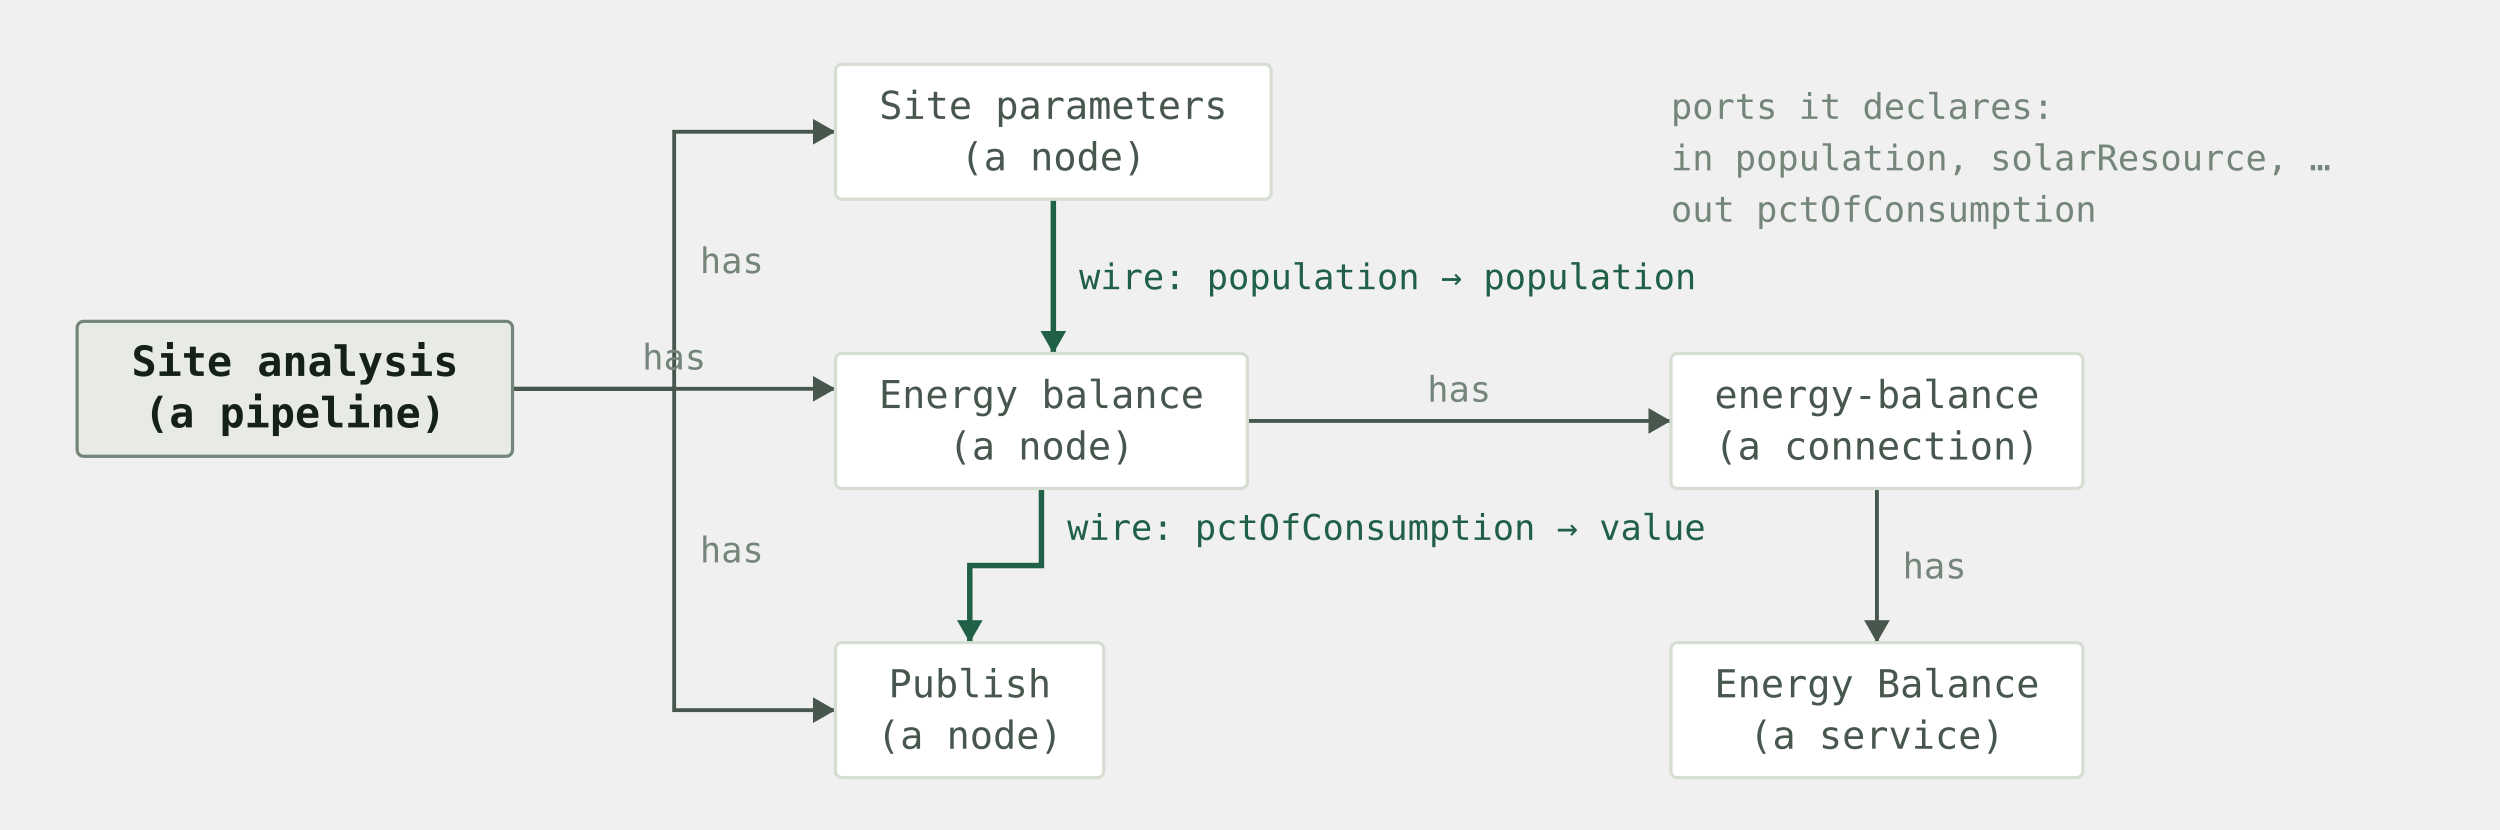
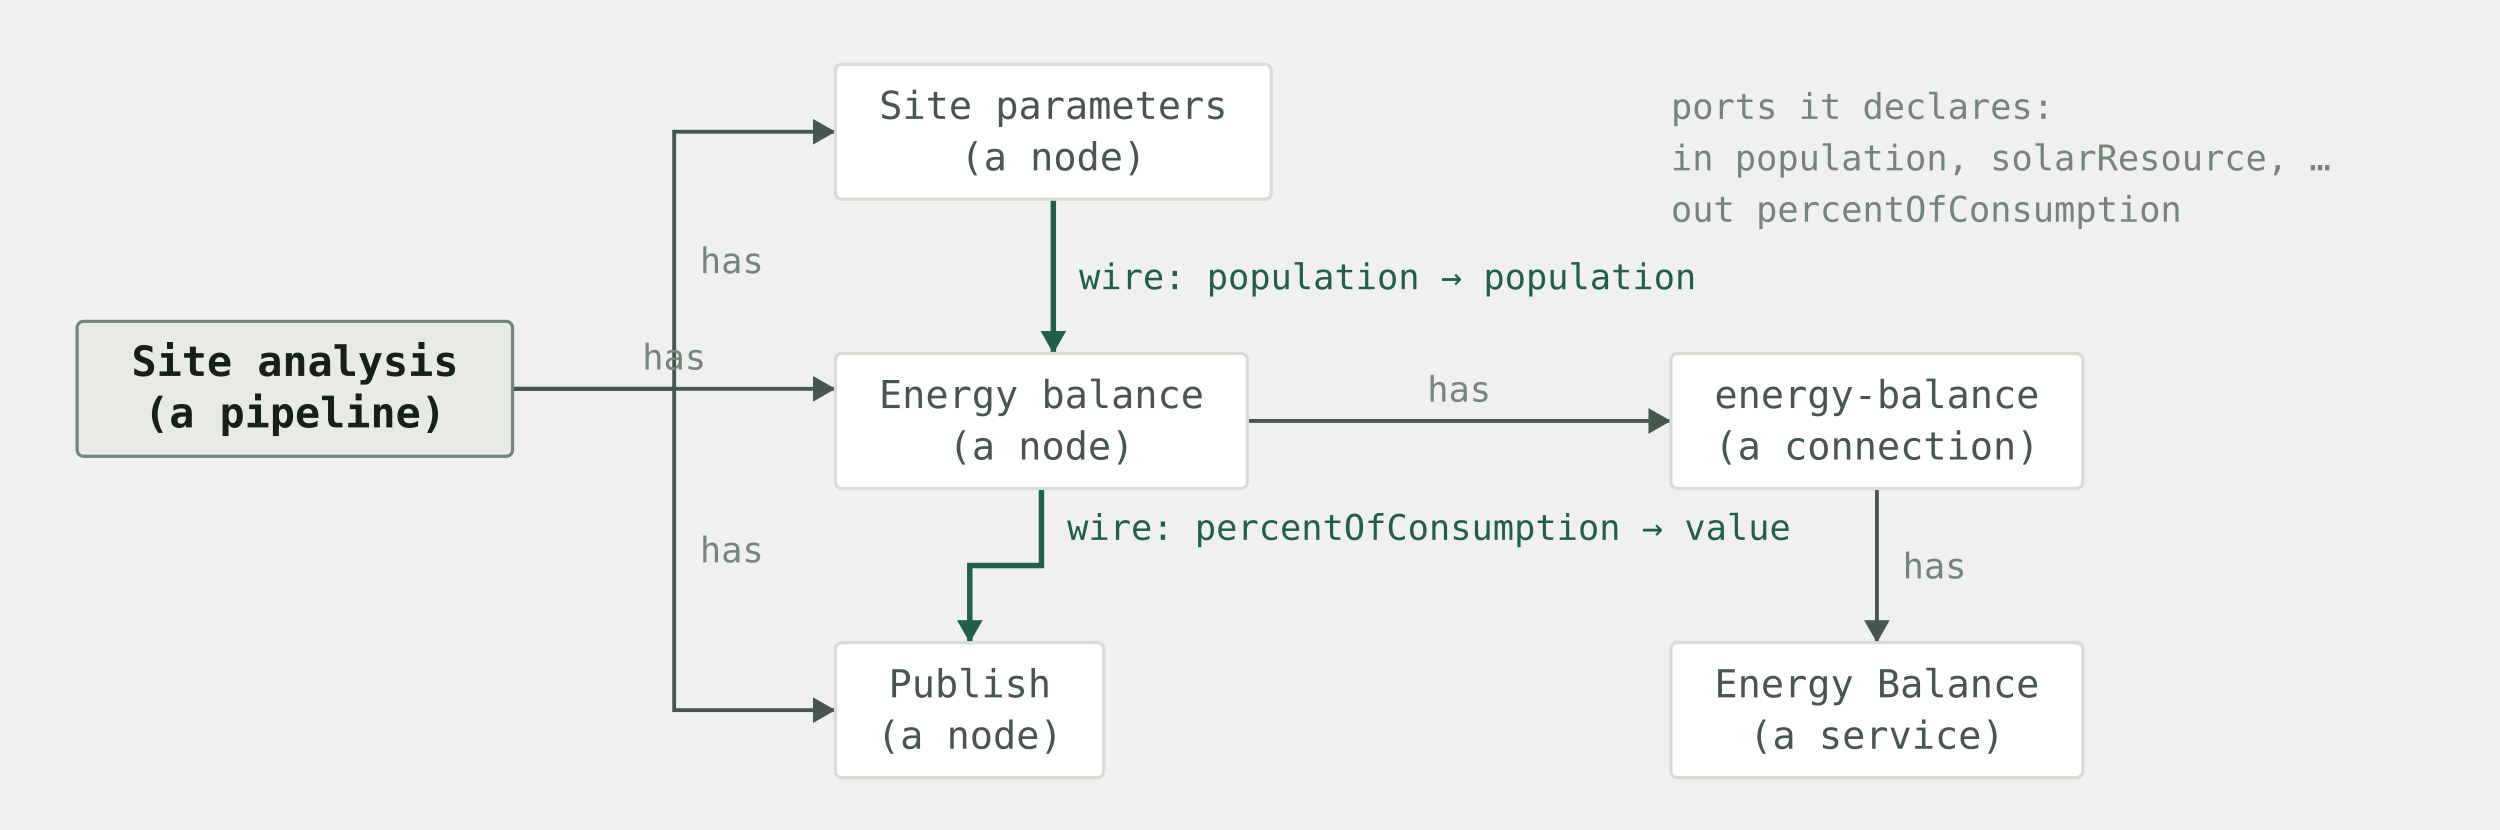
<svg xmlns="http://www.w3.org/2000/svg" viewBox="0 0 778 258" width="778" height="258" font-family="ui-monospace, 'SF Mono', Menlo, Consolas, monospace" role="img" aria-label="A pipeline is Things and relationships: nodes bound to services, joined by typed wires.">
  <style>
@media (prefers-color-scheme: dark) {
  [fill="#16201a"] { fill: #e6edf3; }
  [fill="#47574d"] { fill: #b9c4bd; } [stroke="#47574d"] { stroke: #b9c4bd; }
  [fill="#74857a"] { fill: #8fa097; } [stroke="#74857a"] { stroke: #8fa097; }
  [fill="#1f6047"] { fill: #6cc9a0; } [stroke="#1f6047"] { stroke: #6cc9a0; }
  [fill="#46497e"] { fill: #a3a5e6; } [stroke="#46497e"] { stroke: #a3a5e6; }
  [fill="#9a3a20"] { fill: #e8825f; } [stroke="#9a3a20"] { stroke: #e8825f; }
  [stroke="#d6ddd2"] { stroke: #3b463f; }
  [fill="#ffffff"] { fill: #161b22; }
  [fill="#f5f7f3"] { fill: #11161c; }
  [fill="#e7ebe3"] { fill: #252c27; }
  [fill="#dbeade"] { fill: #1b3126; }
  [fill="#e3e4f2"] { fill: #26273d; }
}
</style>
  <path d="M 159.5,121.0 L 209.8,121.0 L 209.8,41.0 L 260.0,41.0" fill="none" stroke="#47574d" stroke-width="1.2" />
  <path d="M 0,0 l -7,-4 l 0,8 z" fill="#47574d" transform="translate(260.0,41.0) rotate(0.0)" />
  <text x="217.8" y="85.0" font-size="11" fill="#74857a" text-anchor="start">has</text>
  <path d="M 159.5,121.0 L 260.0,121.0" fill="none" stroke="#47574d" stroke-width="1.2" />
  <path d="M 0,0 l -7,-4 l 0,8 z" fill="#47574d" transform="translate(260.0,121.0) rotate(0.0)" />
  <text x="209.8" y="115.0" font-size="11" fill="#74857a" text-anchor="middle">has</text>
  <path d="M 159.5,121.0 L 209.8,121.0 L 209.8,221.0 L 260.0,221.0" fill="none" stroke="#47574d" stroke-width="1.2" />
  <path d="M 0,0 l -7,-4 l 0,8 z" fill="#47574d" transform="translate(260.0,221.0) rotate(0.0)" />
  <text x="217.8" y="175.0" font-size="11" fill="#74857a" text-anchor="start">has</text>
  <path d="M 327.8,62.0 L 327.8,110.0" fill="none" stroke="#1f6047" stroke-width="1.7" />
  <path d="M 0,0 l -7,-4 l 0,8 z" fill="#1f6047" transform="translate(327.8,110.0) rotate(90.0)" />
  <text x="335.8" y="90.0" font-size="11" fill="#1f6047" text-anchor="start">wire: population → population</text>
  <path d="M 324.1,152.0 L 324.1,176.0 L 301.8,176.0 L 301.8,200.0" fill="none" stroke="#1f6047" stroke-width="1.7" />
  <path d="M 0,0 l -7,-4 l 0,8 z" fill="#1f6047" transform="translate(301.8,200.0) rotate(90.0)" />
-   <text x="332.1" y="168.0" font-size="11" fill="#1f6047" text-anchor="start">wire: pctOfConsumption → value</text>
+   <text x="332.1" y="168.0" font-size="11" fill="#1f6047" text-anchor="start">wire: percentOfConsumption → value</text>
  <path d="M 388.2,131.0 L 520.0,131.0" fill="none" stroke="#47574d" stroke-width="1.2" />
  <path d="M 0,0 l -7,-4 l 0,8 z" fill="#47574d" transform="translate(520.0,131.0) rotate(0.0)" />
  <text x="454.1" y="125.0" font-size="11" fill="#74857a" text-anchor="middle">has</text>
  <path d="M 584.1,152.0 L 584.1,200.0" fill="none" stroke="#47574d" stroke-width="1.2" />
  <path d="M 0,0 l -7,-4 l 0,8 z" fill="#47574d" transform="translate(584.1,200.0) rotate(90.0)" />
  <text x="592.1" y="180.0" font-size="11" fill="#74857a" text-anchor="start">has</text>
  <rect x="24.0" y="100.0" width="135.5" height="42.0" rx="2" fill="#e7ebe3" stroke="#74857a" />
  <text x="91.8" y="117.0" font-size="13" font-weight="700" fill="#16201a" text-anchor="middle">Site analysis</text>
  <text x="91.8" y="133.0" font-size="13" font-weight="700" fill="#16201a" text-anchor="middle">(a pipeline)</text>
  <rect x="260.0" y="20.0" width="135.6" height="42.0" rx="2" fill="#ffffff" stroke="#d6ddd2" />
  <text x="327.8" y="37.0" font-size="12" font-weight="normal" fill="#47574d" text-anchor="middle">Site parameters</text>
  <text x="327.8" y="53.0" font-size="12" font-weight="normal" fill="#47574d" text-anchor="middle">(a node)</text>
  <rect x="260.0" y="110.0" width="128.2" height="42.0" rx="2" fill="#ffffff" stroke="#d6ddd2" />
  <text x="324.1" y="127.0" font-size="12" font-weight="normal" fill="#47574d" text-anchor="middle">Energy balance</text>
  <text x="324.1" y="143.0" font-size="12" font-weight="normal" fill="#47574d" text-anchor="middle">(a node)</text>
  <rect x="260.0" y="200.0" width="83.5" height="42.0" rx="2" fill="#ffffff" stroke="#d6ddd2" />
  <text x="301.8" y="217.0" font-size="12" font-weight="normal" fill="#47574d" text-anchor="middle">Publish</text>
  <text x="301.8" y="233.0" font-size="12" font-weight="normal" fill="#47574d" text-anchor="middle">(a node)</text>
  <rect x="520.0" y="110.0" width="128.2" height="42.0" rx="2" fill="#ffffff" stroke="#d6ddd2" />
  <text x="584.1" y="127.0" font-size="12" font-weight="normal" fill="#47574d" text-anchor="middle">energy-balance</text>
  <text x="584.1" y="143.0" font-size="12" font-weight="normal" fill="#47574d" text-anchor="middle">(a connection)</text>
  <rect x="520.0" y="200.0" width="128.2" height="42.0" rx="2" fill="#ffffff" stroke="#d6ddd2" />
  <text x="584.1" y="217.0" font-size="12" font-weight="normal" fill="#47574d" text-anchor="middle">Energy Balance</text>
  <text x="584.1" y="233.0" font-size="12" font-weight="normal" fill="#47574d" text-anchor="middle">(a service)</text>
  <text x="520.0" y="37.0" font-size="11" font-weight="normal" fill="#74857a" text-anchor="start">ports it declares:</text>
  <text x="520.0" y="53.0" font-size="11" font-weight="normal" fill="#74857a" text-anchor="start">in  population, solarResource, …</text>
-   <text x="520.0" y="69.0" font-size="11" font-weight="normal" fill="#74857a" text-anchor="start">out pctOfConsumption</text>
+   <text x="520.0" y="69.0" font-size="11" font-weight="normal" fill="#74857a" text-anchor="start">out percentOfConsumption</text>
</svg>
